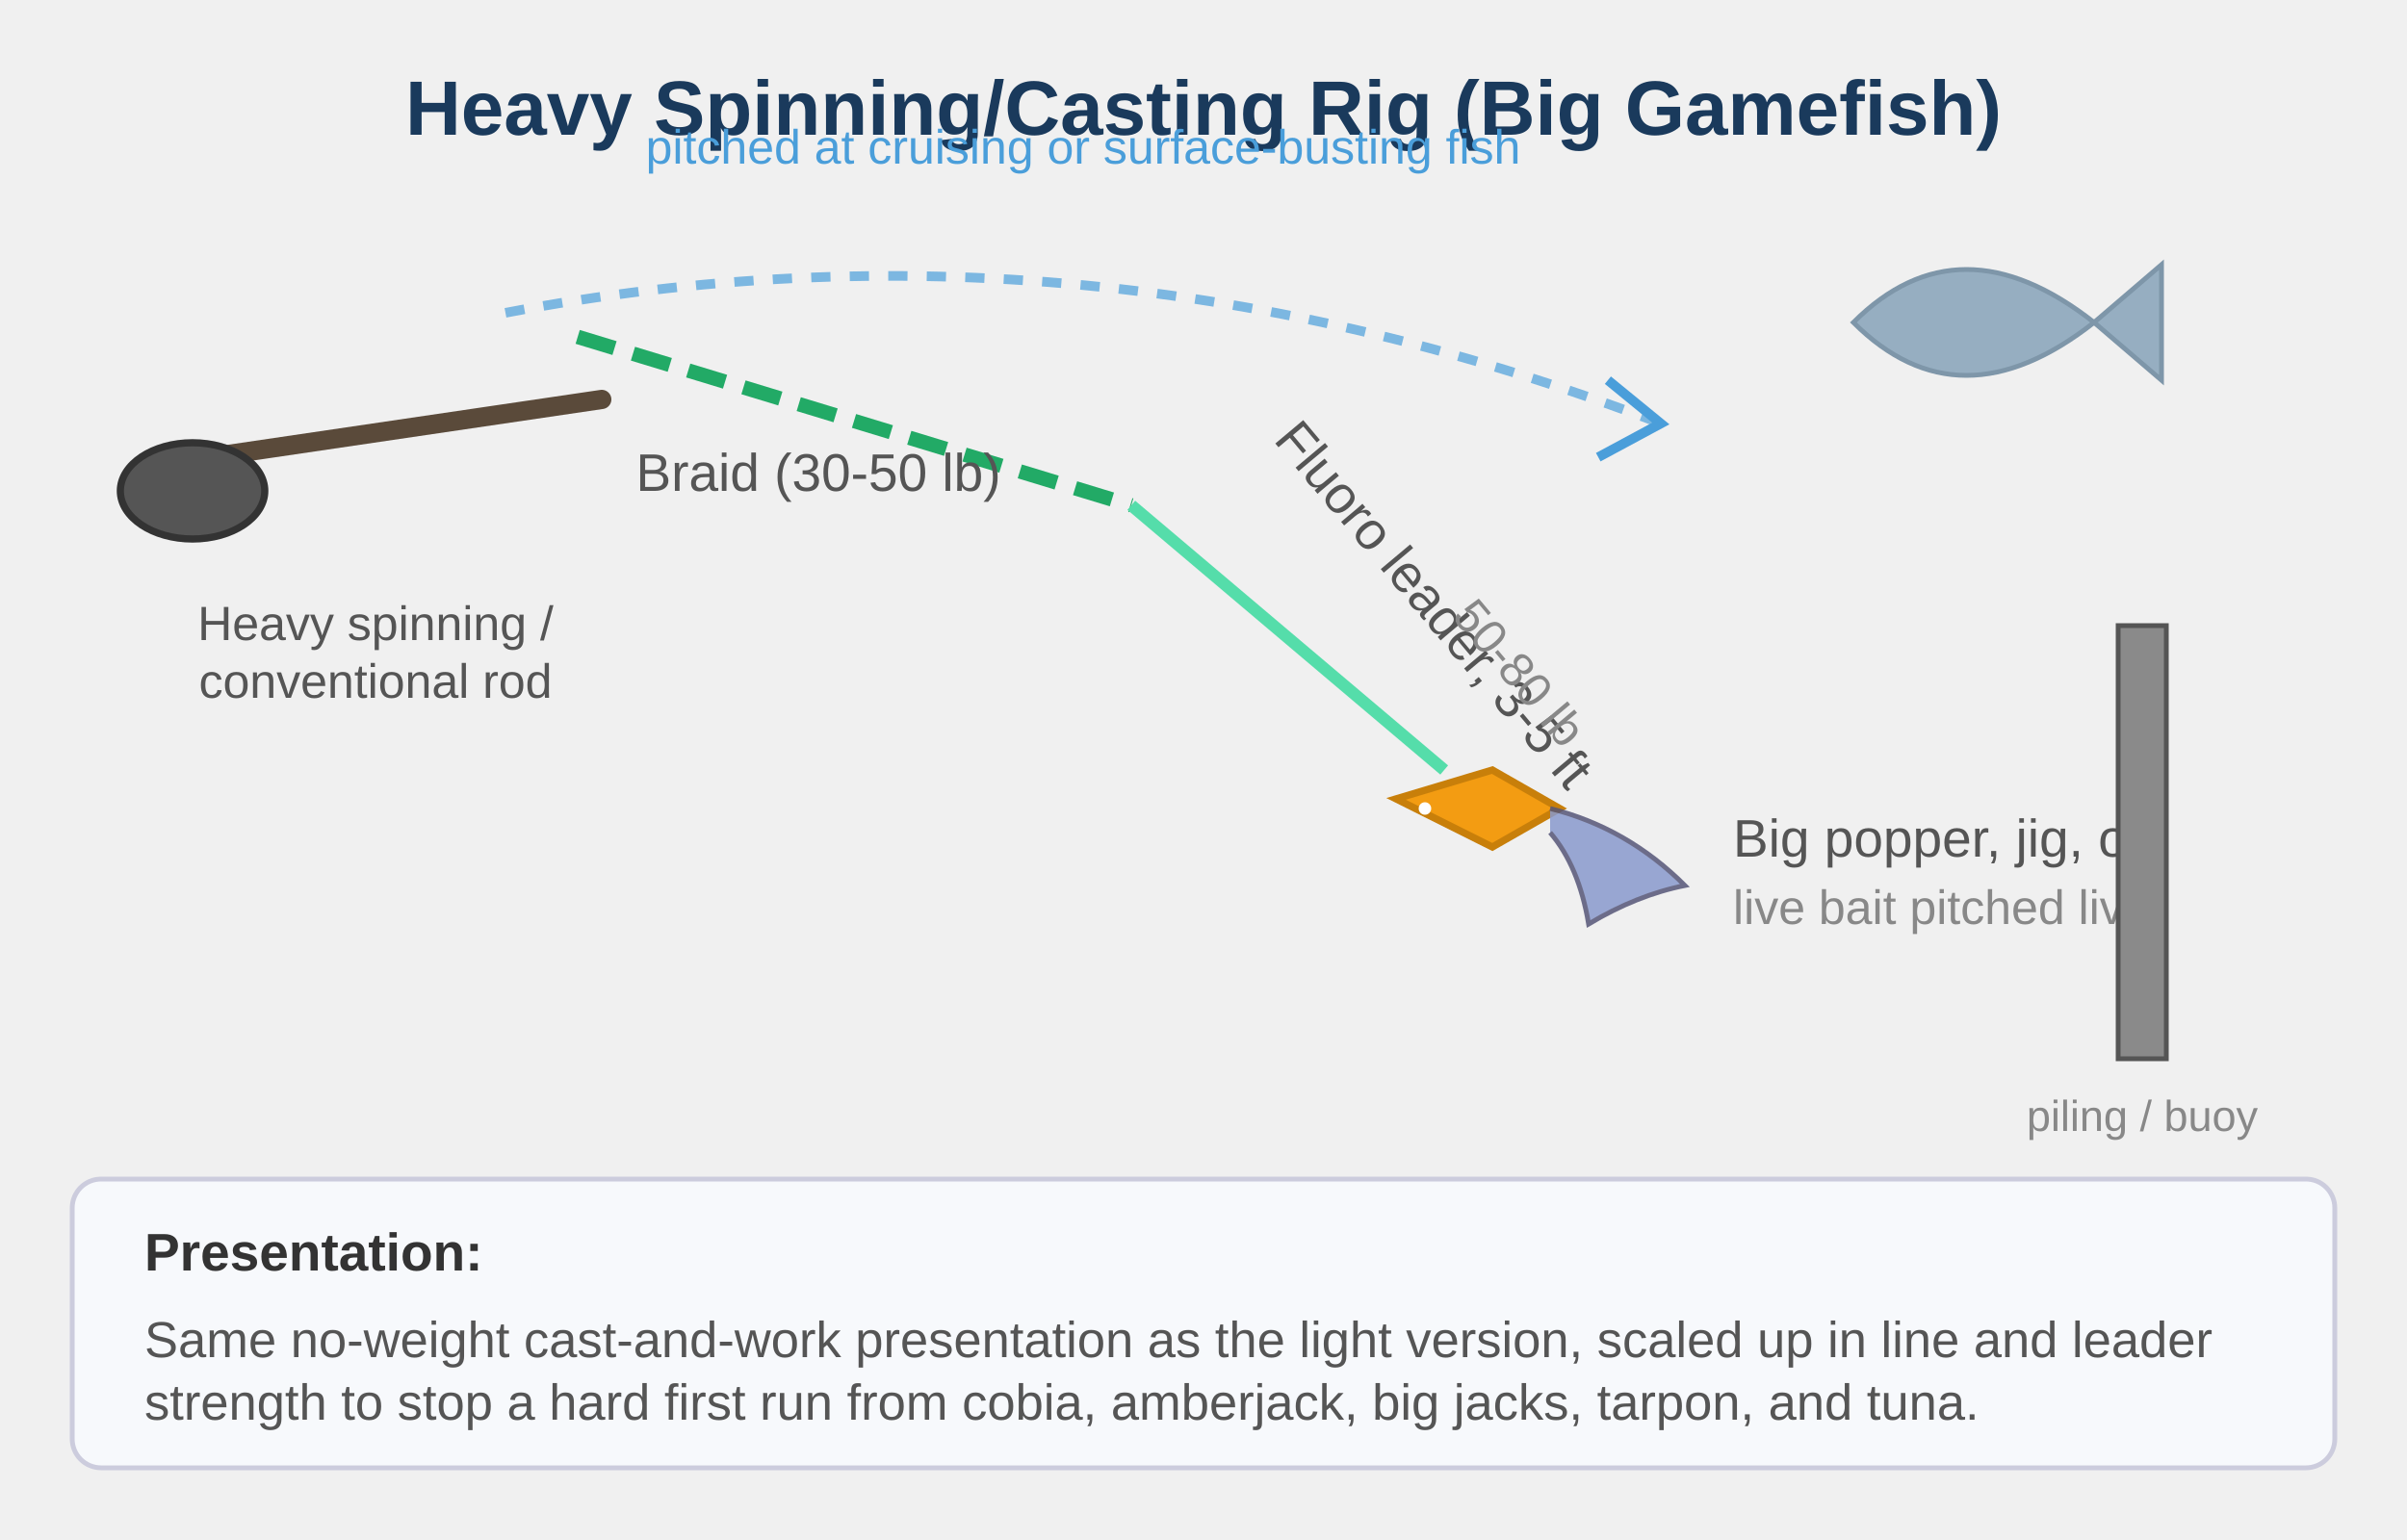
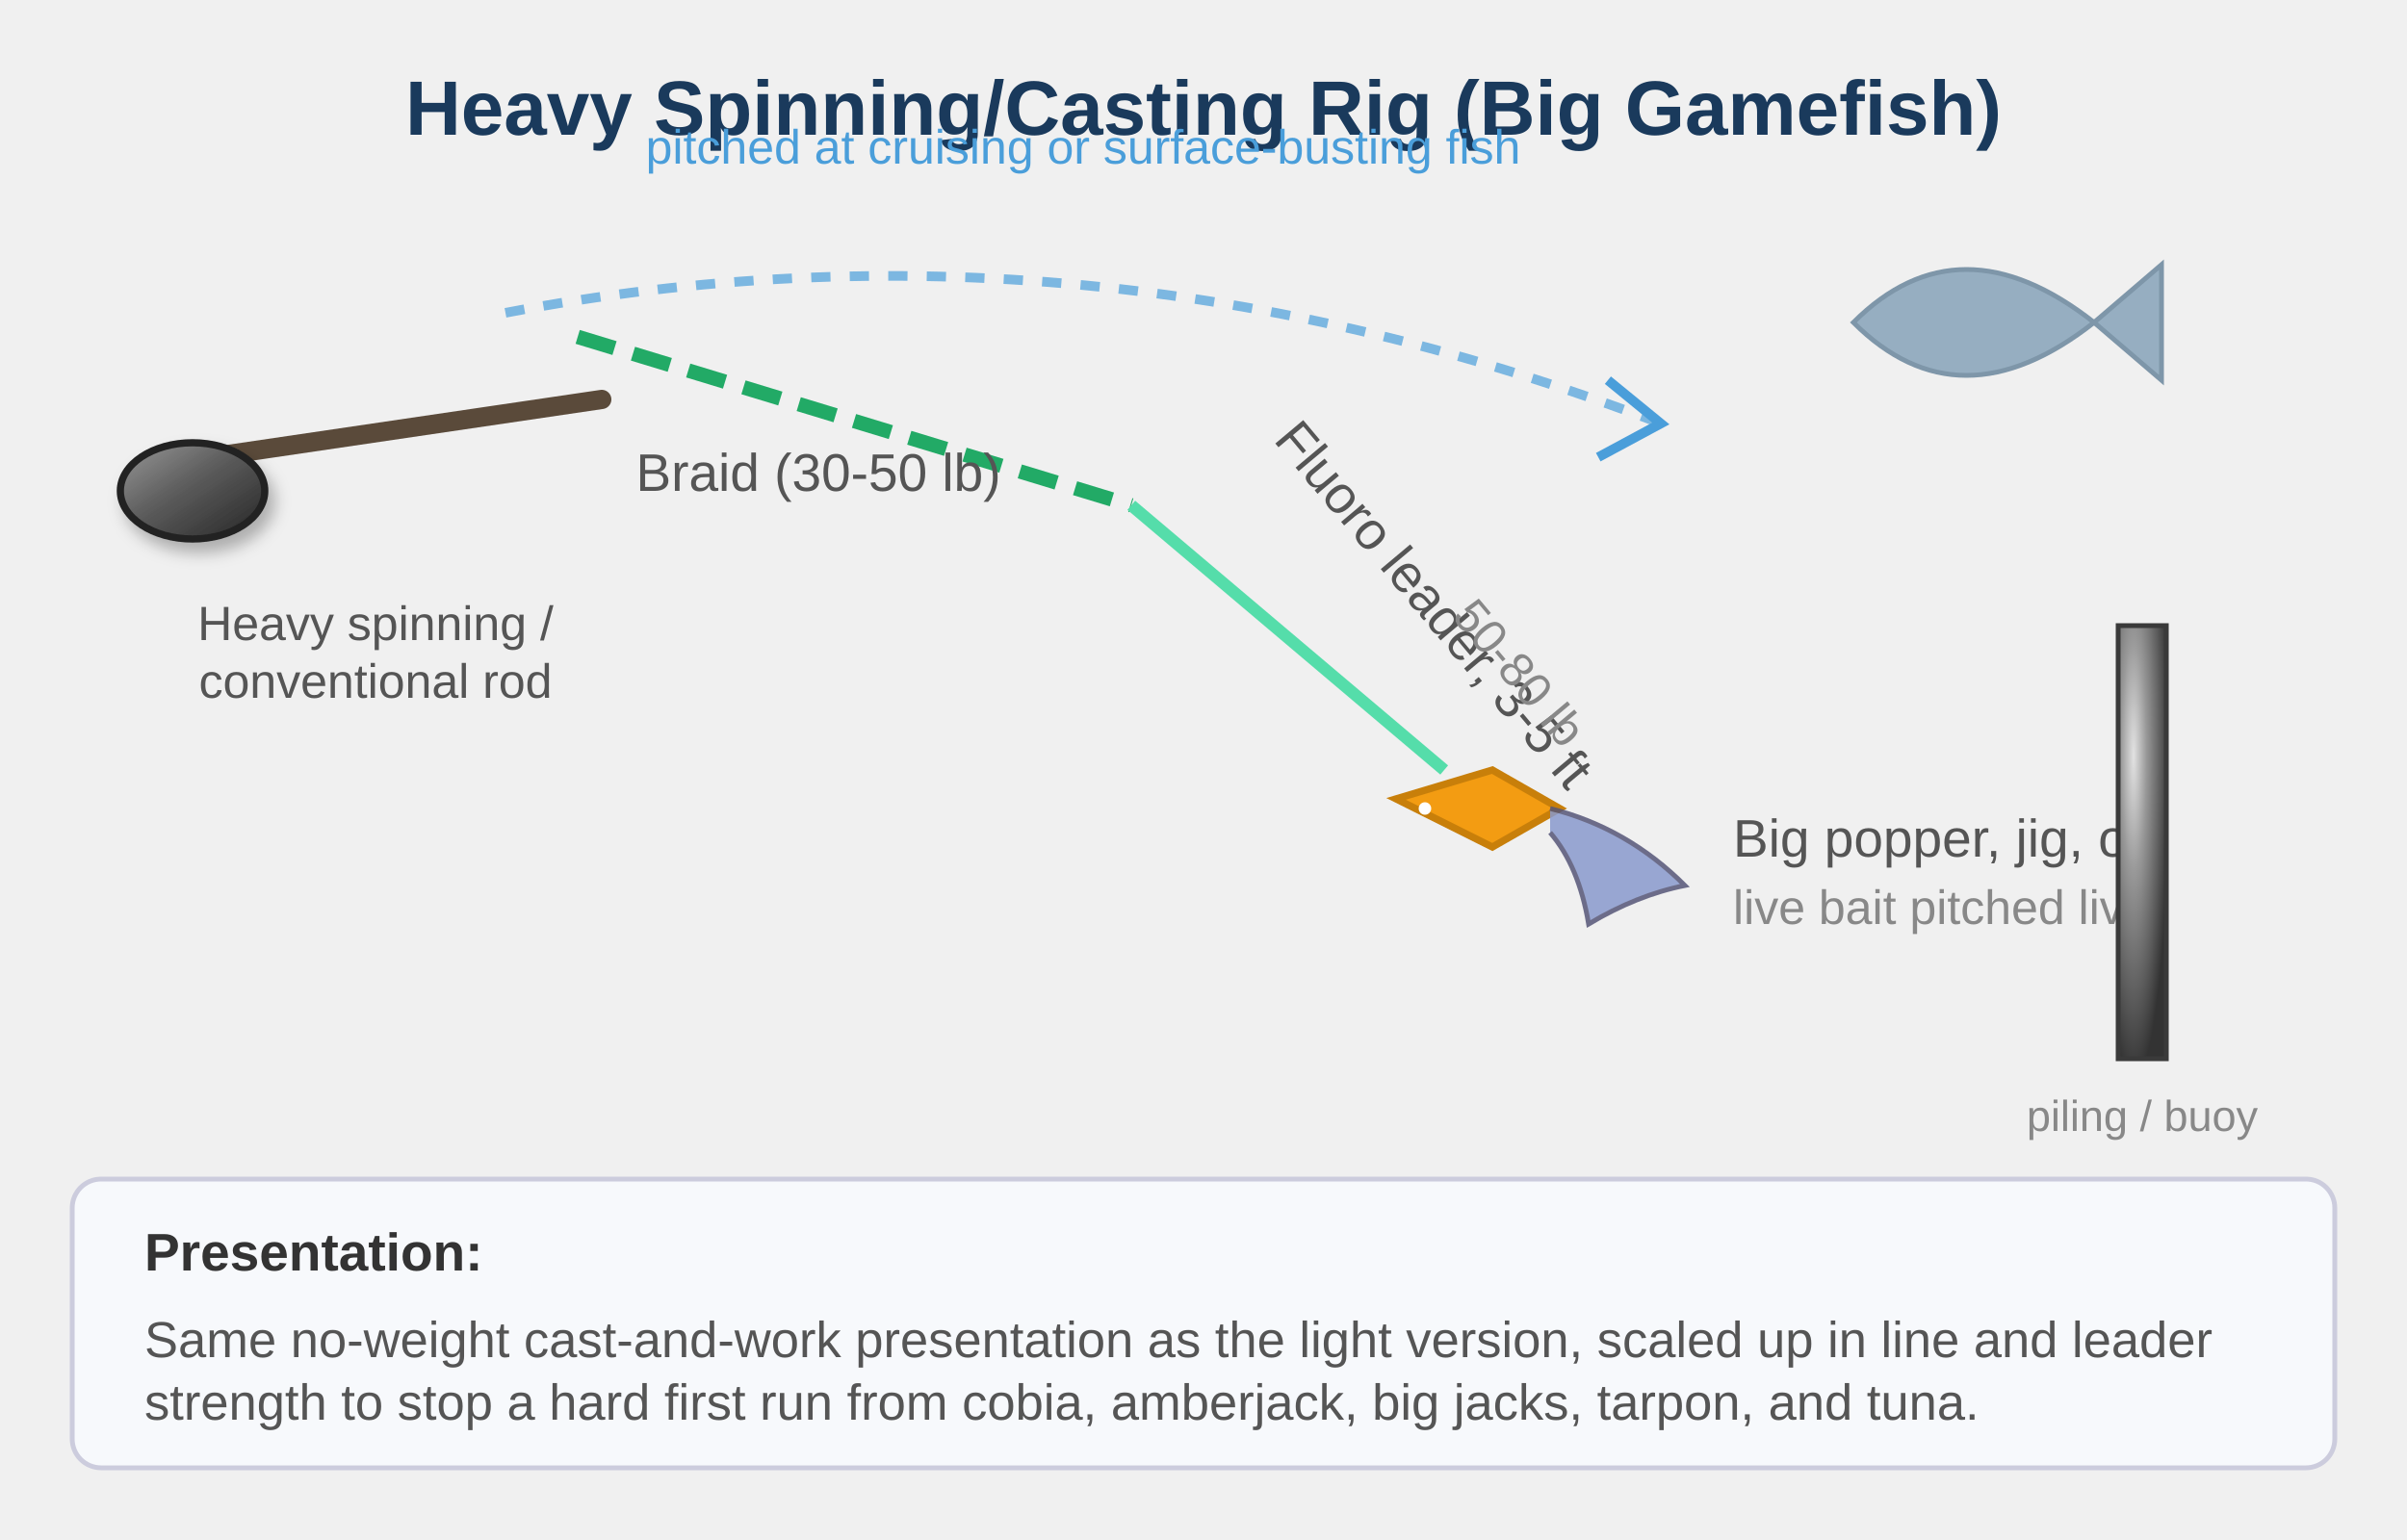
<svg xmlns="http://www.w3.org/2000/svg" viewBox="0 0 500 320" font-family="Arial, sans-serif">
+   <defs>
+     <linearGradient id="steelGrad" x1="0%" y1="0%" x2="100%" y2="100%">
+       <stop offset="0%" stop-color="#f2f2f2" />
+       <stop offset="35%" stop-color="#b8b8b8" />
+       <stop offset="70%" stop-color="#6e6e6e" />
+       <stop offset="100%" stop-color="#3d3d3d" />
+     </linearGradient>
+     <linearGradient id="steelGradDark" x1="0%" y1="0%" x2="100%" y2="100%">
+       <stop offset="0%" stop-color="#9a9a9a" />
+       <stop offset="45%" stop-color="#5c5c5c" />
+       <stop offset="100%" stop-color="#242424" />
+     </linearGradient>
+     <radialGradient id="leadGrad" cx="32%" cy="30%" r="75%">
+       <stop offset="0%" stop-color="#e2e2e2" />
+       <stop offset="35%" stop-color="#9a9a9a" />
+       <stop offset="75%" stop-color="#5c5c5c" />
+       <stop offset="100%" stop-color="#333333" />
+     </radialGradient>
+     <filter id="softShadow" x="-40%" y="-40%" width="180%" height="180%">
+       <feDropShadow dx="1.4" dy="2.2" stdDeviation="1.6" flood-color="#000000" flood-opacity="0.28" />
+     </filter>
+   </defs>
  <text x="250" y="28" text-anchor="middle" font-size="16" font-weight="bold" fill="#1a3a5c">Heavy Spinning/Casting Rig (Big Gamefish)</text>
  <g transform="translate(30, 75)">
    <line x1="0" y1="22" x2="95" y2="8" stroke="#5a4a3a" stroke-width="4" stroke-linecap="round" />
-     <ellipse cx="10" cy="27" rx="15" ry="10" fill="#555" stroke="#333" stroke-width="1.5" />
+     <ellipse cx="10" cy="27" rx="15" ry="10" fill="url(#steelGradDark)" stroke="#222222" stroke-width="1.5" filter="url(#softShadow)" />
    <text x="48" y="58" text-anchor="middle" font-size="10" fill="#555">Heavy spinning /</text>
    <text x="48" y="70" text-anchor="middle" font-size="10" fill="#555">conventional rod</text>
  </g>
  <path d="M105 65 Q225 42 345 88" fill="none" stroke="#4a9eda" stroke-width="2" stroke-dasharray="4,4" opacity="0.7" />
  <path d="M334 79 L345 88 L332 95" fill="none" stroke="#4a9eda" stroke-width="2" />
  <text x="225" y="34" text-anchor="middle" font-size="10" fill="#4a9eda">pitched at cruising or surface-busting fish</text>
  <line x1="120" y1="70" x2="235" y2="105" stroke="#2a6" stroke-width="3" stroke-dasharray="8,4" />
  <text x="170" y="102" text-anchor="middle" font-size="11" fill="#555">Braid (30-50 lb)</text>
  <line x1="235" y1="105" x2="300" y2="160" stroke="#5da" stroke-width="2.5" />
  <text x="295" y="128" text-anchor="middle" font-size="11" fill="#555" transform="rotate(50, 295, 128)">Fluoro leader, 3-5 ft</text>
  <text x="313" y="142" text-anchor="middle" font-size="10" fill="#888" transform="rotate(50, 313, 142)">50-80 lb</text>
  <g transform="translate(290, 160)">
    <path d="M0 6 L20 0 L34 8 L20 16 Z" fill="#f39c12" stroke="#c87f0a" stroke-width="1.5" />
    <circle cx="6" cy="8" r="1.3" fill="#fff" />
    <path d="M32 8 Q48 12 60 24 Q50 26 40 32 Q38 20 32 13" fill="#89c" stroke="#557" stroke-width="1" opacity="0.85" />
    <text x="70" y="18" font-size="11" fill="#555">Big popper, jig, or</text>
    <text x="70" y="32" font-size="10" fill="#888">live bait pitched live</text>
  </g>
  <g transform="translate(385, 55)" opacity="0.7">
    <path d="M0 12 Q22 -10 50 12 Q22 34 0 12 Z" fill="#6f92ad" stroke="#4d6f8a" stroke-width="1" />
    <path d="M50 12 L64 0 L64 24 Z" fill="#6f92ad" stroke="#4d6f8a" stroke-width="1" />
  </g>
-   <rect x="440" y="130" width="10" height="90" fill="#8a8a8a" stroke="#555" stroke-width="1" />
+   <rect x="440" y="130" width="10" height="90" fill="url(#leadGrad)" stroke="#3a3a3a" stroke-width="1" />
  <text x="445" y="235" text-anchor="middle" font-size="9" fill="#888">piling / buoy</text>
  <rect x="15" y="245" width="470" height="60" rx="6" fill="#f7f9fc" stroke="#ccd" stroke-width="1" />
  <text x="30" y="264" font-size="11" fill="#333" font-weight="bold">Presentation:</text>
  <text x="30" y="282" font-size="10.5" fill="#555">Same no-weight cast-and-work presentation as the light version, scaled up in line and leader</text>
  <text x="30" y="295" font-size="10.5" fill="#555">strength to stop a hard first run from cobia, amberjack, big jacks, tarpon, and tuna.</text>
</svg>
